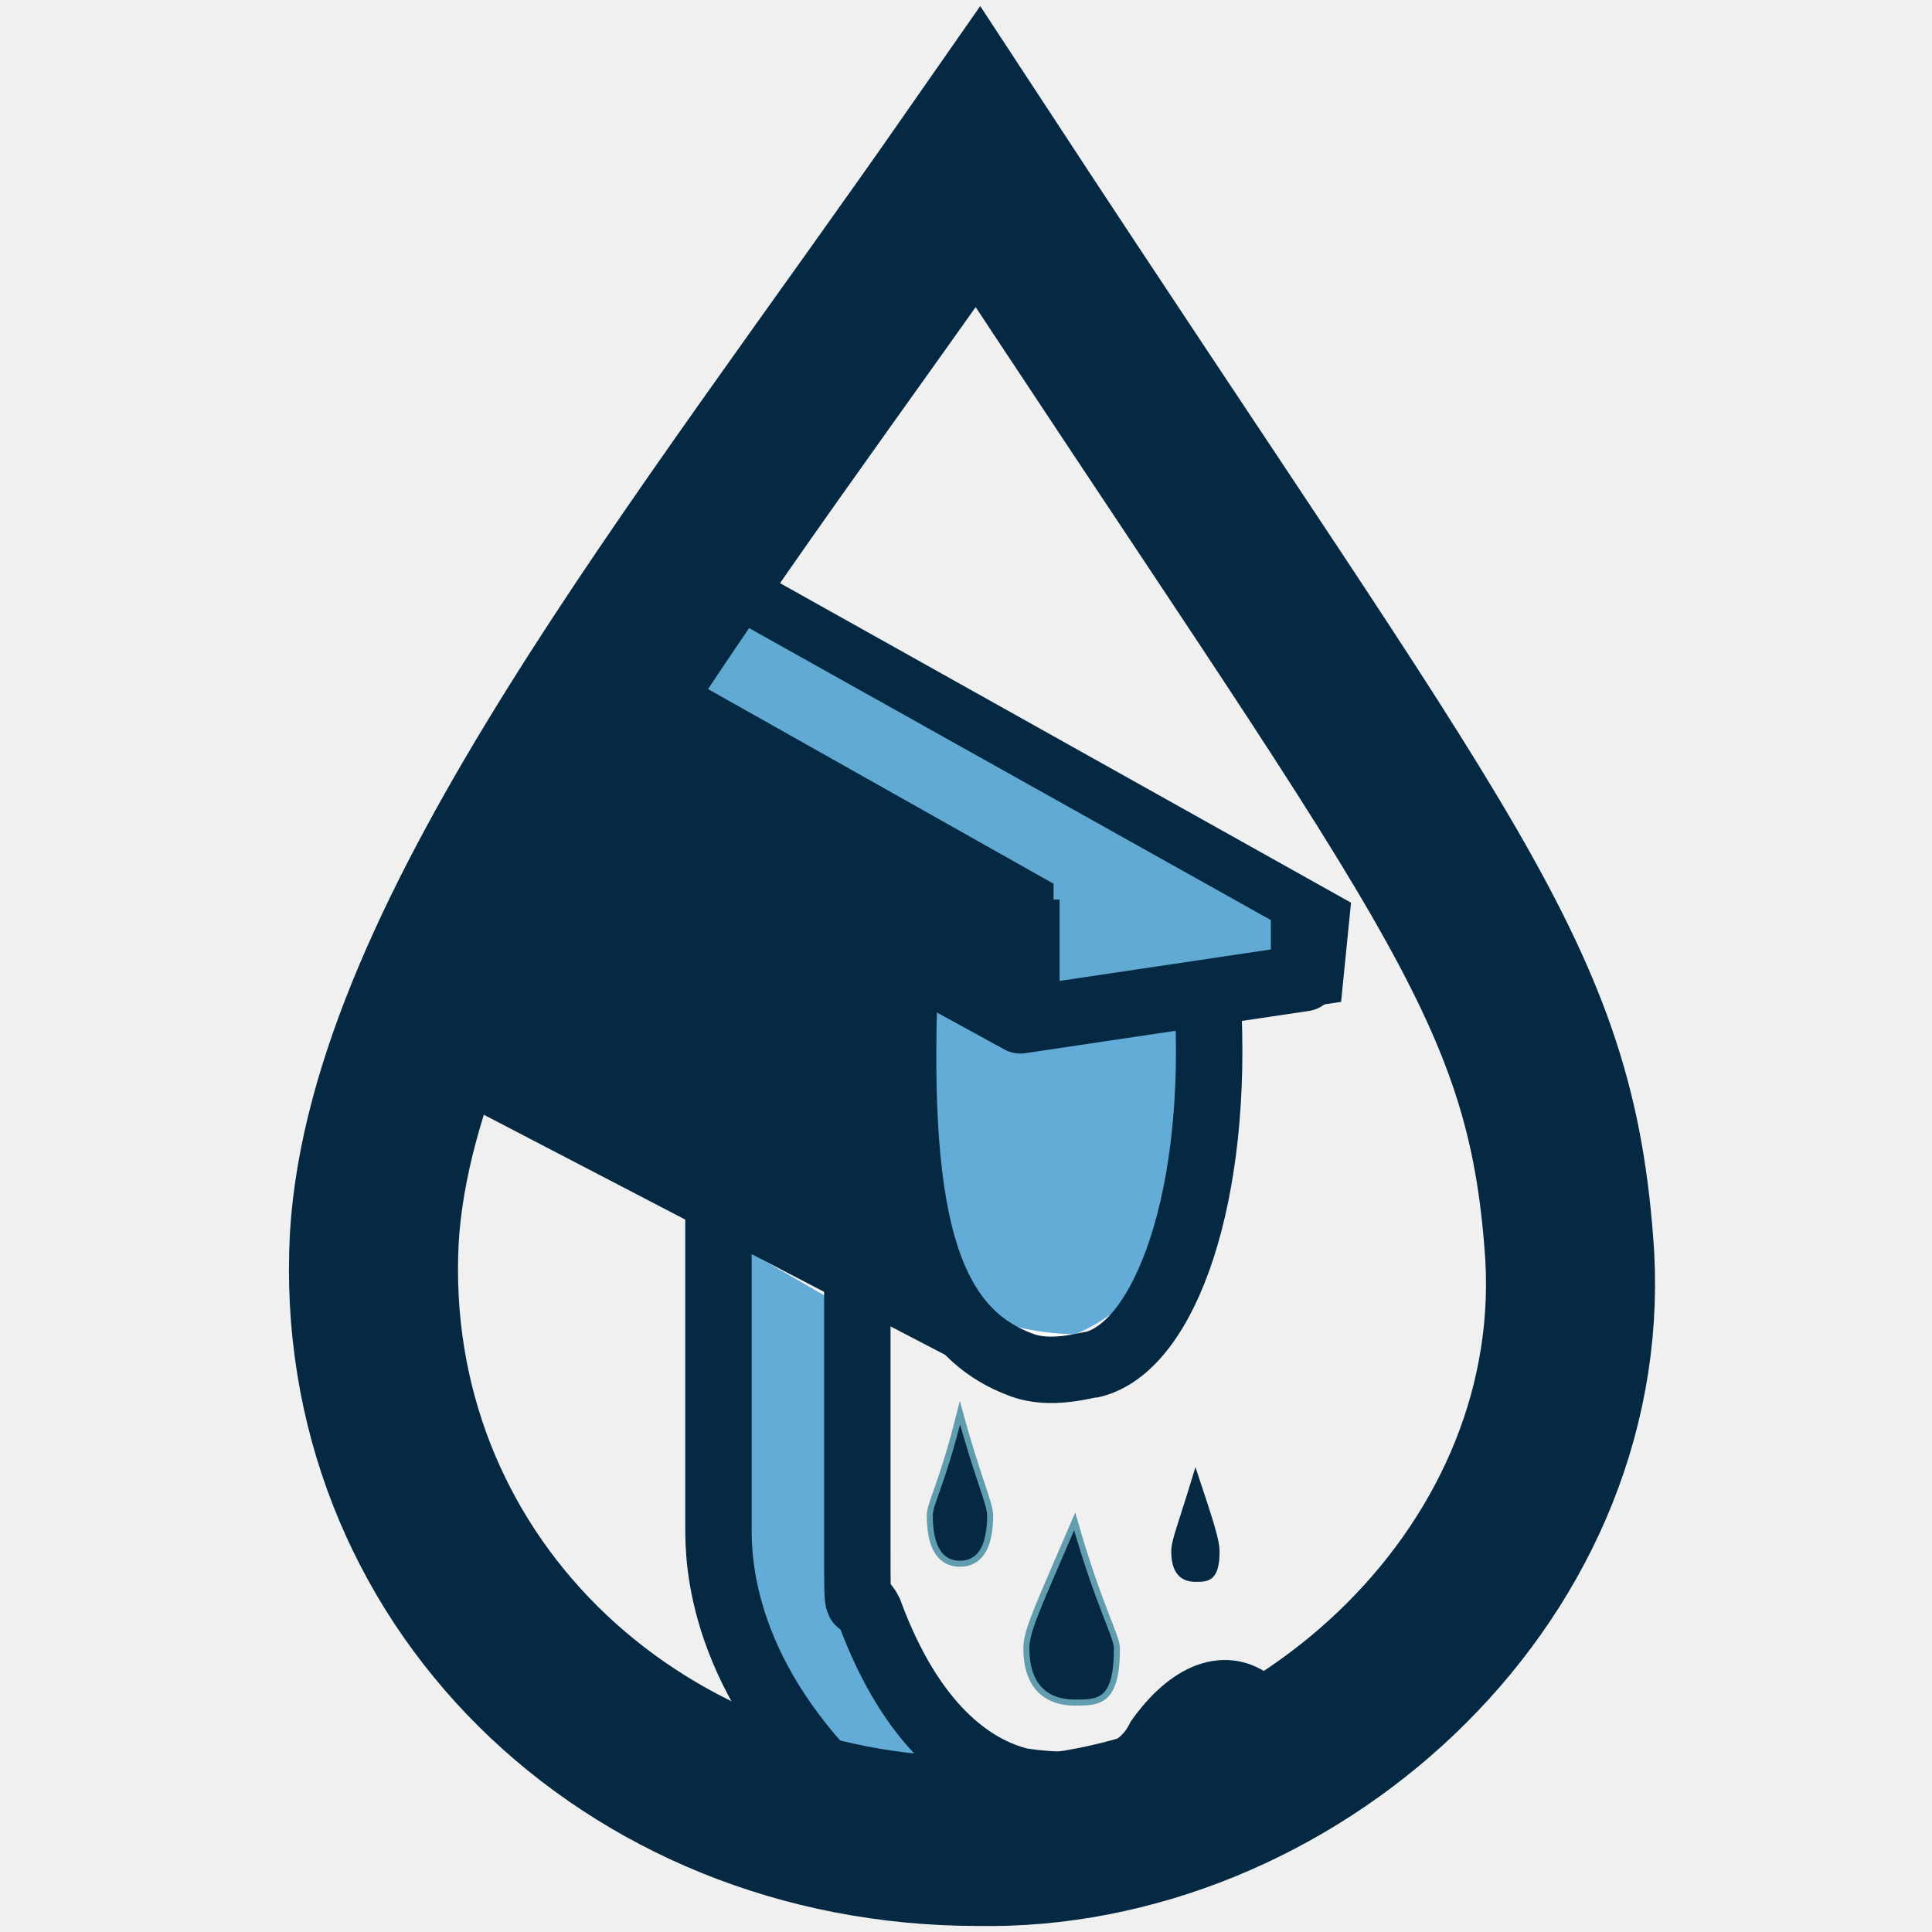
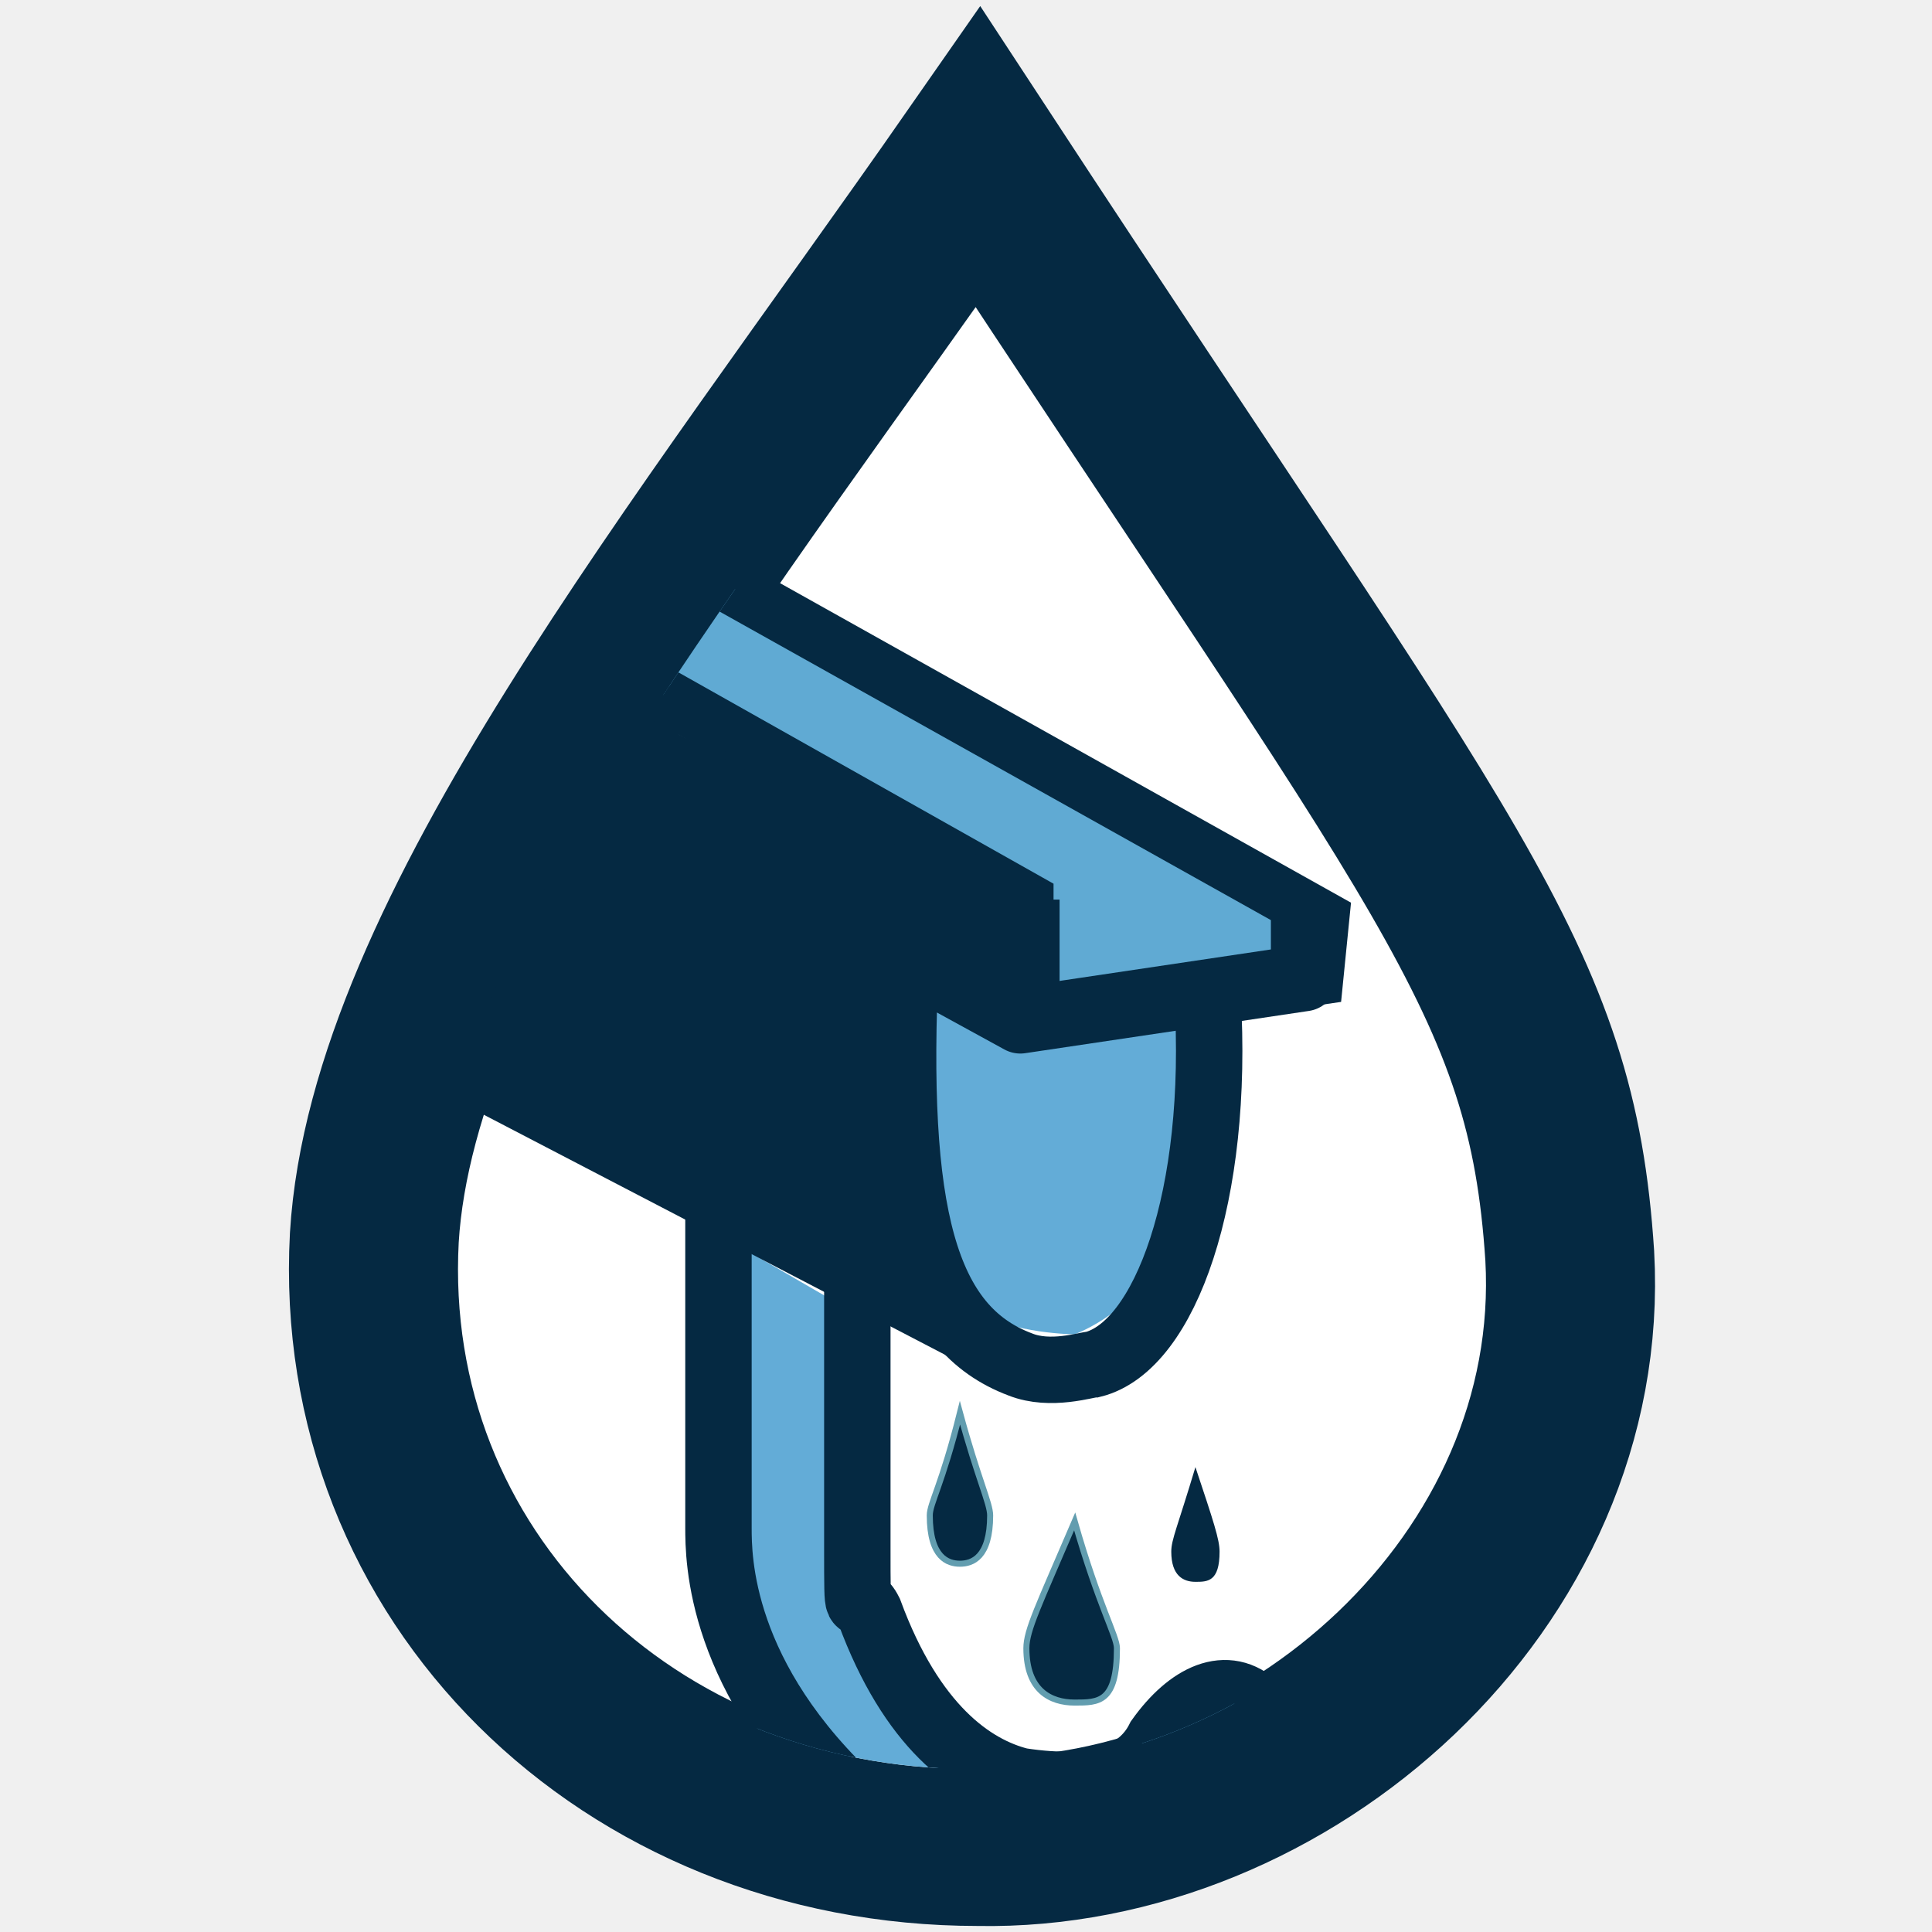
<svg xmlns="http://www.w3.org/2000/svg" version="1.1" viewBox="0 0 32 32">
  <defs>
    <style>
      .st0 {
-         fill: red;
-       }
- 
-       .st0, .st1 {
-         display: none;
-       }
- 
-       .st2 {
        stroke-linecap: round;
        stroke-width: .7px;
      }

-       .st2, .st3, .st4, .st5, .st6, .st7, .st8 {
+       .st0, .st1, .st2, .st3, .st4, .st5 {
        fill: none;
      }

-       .st2, .st3, .st4, .st6, .st7, .st8, .st9 {
+       .st0, .st1, .st2, .st4, .st5, .st6, .st7 {
        stroke: #052942;
      }

-       .st2, .st4, .st6, .st8 {
+       .st0, .st2, .st4, .st5 {
        stroke-linejoin: round;
      }

-       .st3, .st4 {
+       .st1, .st2 {
        stroke-width: 1.1px;
      }

-       .st3, .st7, .st10, .st9 {
+       .st1, .st8, .st6, .st7 {
        stroke-miterlimit: 10;
      }

-       .st11 {
+       .st9, .st7 {
        fill: #fff;
      }

+       .st4 {
+         stroke-width: .3px;
+       }
+ 
+       .st5 {
+         stroke-width: .5px;
+       }
+ 
+       .st8 {
+         stroke: #629daf;
+         stroke-width: .1px;
+       }
+ 
+       .st8, .st10 {
+         fill: #052942;
+       }
+ 
      .st6 {
-         stroke-width: .3px;
+         fill: #60aad3;
+         stroke-width: .9px;
      }

      .st7 {
        stroke-width: 2.8px;
      }

-       .st8 {
-         stroke-width: .5px;
-       }
- 
-       .st10 {
-         stroke: #629daf;
-         stroke-width: .1px;
-       }
- 
-       .st10, .st12 {
-         fill: #052942;
-       }
- 
-       .st9 {
-         fill: #60aad3;
-         stroke-width: .9px;
-       }
- 
-       .st13 {
+       .st11 {
        fill: #63acd7;
      }

-       .st14 {
+       .st12 {
        clip-path: url(#clippath);
      }
    </style>
    <clipPath id="clippath">
-       <path class="st5" d="M26,20.8c.3,5.4-4.7,9.8-9.8,9.7-5.8,0-10.3-4.4-10-10,.3-5,5.4-11.3,10-17.9,7.8,11.9,9.5,13.6,9.8,18.2Z" />
+       <path class="st3" d="M25,20.5c.3,4.9-4.2,8.9-8.9,8.8-5.2,0-9.3-4-9-9,.3-4.5,4.9-10.2,9-16.1,7,10.7,8.5,12.2,8.9,16.4Z" />
    </clipPath>
  </defs>
+   <g id="Layer_3">
+     <path class="st7" d="M26,20.8c.3,5.4-4.7,9.8-9.8,9.7-5.8,0-10.3-4.4-10-10,.3-5,5.4-11.3,10-17.9,7.8,11.9,9.5,13.6,9.8,18.2Z" />
+   </g>
  <g id="Layer_1">
-     <g id="Layer_2" class="st1">
-       <rect class="st11" x="-1.9" y="-2.2" width="36.5" height="36.9" />
-       <rect class="st0" x="-1.9" y="-2.2" width="36.5" height="36.9" />
-     </g>
    <g id="INSIDE_DROPLET">
-       <g class="st14">
+       <g class="st12">
        <g>
-           <polygon class="st9" points="9.9 10.9 17 14.9 17 16.9 21.8 16.2 21.9 15.2 11 9.1 9.9 10.9" />
-           <path class="st12" d="M15,21.1l-8.4-4.3c-.1-.2,1.7-3.7,2.1-3.8s.3,0,.4,0l5.5,3.2c-.1,1.7-.2,3.4.4,5h0Z" />
-           <path class="st11" d="M12.9,20.8c.1.2,0,2.2.2,2.7l.4-1.9.4-.3c-.2,2.7-.8,4.9,1,7.2,1.7,2.3,2.2,1.9,3.8,1.1s1.2-1.3,1.6-1.2c.8.4,1.2,3.4.7,3.8l-1.5.4c0-2-2.5-1.5-4-2.4-3.6-2.1-3.5-6.2-3.2-9.8.1,0,.7.3.7.3h-.1Z" />
-           <path class="st11" d="M19.5,16.9c.1,1.4-.3,5.9-2.6,5.2s-1.6-4-1.5-5.6c1.3,1.3,2.5.5,4.2.3Z" />
-           <path class="st12" d="M16.5,16.3l-7.4-3.9.5-1.1h.2c.8.7,6.5,3.3,6.7,3.8s0,.9,0,1.3h0Z" />
-           <path class="st13" d="M11.9,20.3v6.7c-.1,0,.5,1.9,1.7,3,1.2,1,2.7,1.4,2.7,1.4l1.3.2s.9.1.9.7v1.7l1.4-.8v-2.1c.1,0,.1-.3,0-.9-.2-.4-.4-.5-1.1-.3-1.6.7-2.2.3-2.8-.2-.8-.7-2.1-2-2.1-3.2v-4.9l-1.9-1.1-.2-.2Z" />
-           <path class="st13" d="M15.1,15.8v3.6s.3,1.9,1,2.3,1.7.4,1.7.4c0,0,1.1-.4,1.4-1.4s.4-1.6.4-2.3v-2.3l-2.2.3-2.5-.8h.1Z" />
-           <path class="st10" d="M15.4,25.1c0-.2.2-.5.5-1.7.3,1.1.5,1.5.5,1.7,0,.7-.3.8-.5.8s-.5-.1-.5-.8Z" />
-           <path class="st12" d="M19.4,25.7c0-.2.1-.4.4-1.4.3.9.4,1.2.4,1.4,0,.5-.2.5-.4.5s-.4-.1-.4-.5Z" />
-           <path class="st10" d="M17,27.3c0-.3.2-.7.8-2.1.4,1.4.7,1.9.7,2.1,0,.9-.3.9-.7.9s-.8-.2-.8-.9Z" />
-           <path class="st13" d="M18.5,29.7c.3,0,2.1-1.4,2.6-.3.3.7.3.2.3.2,0,0-.3-1-.8-1.3s-.7-.2-1.1,0-1.2,1.4-1.2,1.4h.1Z" />
-           <polyline class="st4" points="8.5 12.3 16.9 16.9 21.6 16.2 21.6 15.2" />
-           <line class="st8" x1="9.9" y1="11" x2="17.2" y2="15" />
-           <path class="st6" d="M22,15.1" />
-           <path class="st6" d="M14.7,11" />
-           <path class="st6" d="M14.7,11" />
-           <path class="st6" d="M7.3,6.8" />
-           <path class="st6" d="M16.5,16.1" />
-           <path class="st6" d="M9.2,12" />
-           <path class="st6" d="M16.4,15.6" />
-           <path class="st6" d="M9.1,11.4" />
-           <path class="st6" d="M22,15.1" />
-           <path class="st6" d="M14.7,11" />
-           <path class="st6" d="M14.7,11" />
-           <path class="st6" d="M7.2,6.7" />
-           <line class="st3" x1="17" y1="14.9" x2="17" y2="17" />
-           <path class="st3" d="M15,15.9c-.2,4.2.3,6.1,1.9,6.7.5.2,1.1,0,1.2,0,1.2-.3,2.1-2.8,1.9-6.1" />
-           <path class="st3" d="M14.2,21.1v4.5c0,1.4,0,.7.2,1.1.7,1.9,1.7,2.6,2.5,2.8,1.3.2,2-.1,2.3-.7,1-1.4,2.5-1.2,2.4,3.6" />
-           <path class="st3" d="M11.9,19.8v5.5c0,.5,0,2.5,2.3,4.6,1,.9,2.1,1.3,2.7,1.4s.5.1.8.1c1.1,0,1.4.1,1.4.9v1.5" />
-           <line class="st3" x1="6.2" y1="16.9" x2="16" y2="22" />
-           <path class="st2" d="M22.5,29.7c1.3-1.1,1.9-1.4,2.7-3.1.9-1.5,1-3.1,1-3.7" />
+           <polygon class="st6" points="9.9 10.9 17 14.9 17 16.9 21.8 16.2 21.9 15.2 11 9.1 9.9 10.9" />
+           <path class="st10" d="M15,21.1l-8.4-4.3c-.1-.2,1.7-3.7,2.1-3.8s.3,0,.4,0l5.5,3.2c-.1,1.7-.2,3.4.4,5h0Z" />
+           <path class="st9" d="M12.9,20.8c.1.2,0,2.2.2,2.7l.4-1.9.4-.3c-.2,2.7-.8,4.9,1,7.2,1.7,2.3,2.2,1.9,3.8,1.1s1.2-1.3,1.6-1.2c.8.4,1.2,3.4.7,3.8l-1.5.4c0-2-2.5-1.5-4-2.4-3.6-2.1-3.5-6.2-3.2-9.8.1,0,.7.3.7.3h-.1Z" />
+           <path class="st9" d="M19.5,16.9c.1,1.4-.3,5.9-2.6,5.2s-1.6-4-1.5-5.6c1.3,1.3,2.5.5,4.2.3Z" />
+           <path class="st10" d="M16.5,16.3l-7.4-3.9.5-1.1h.2c.8.7,6.5,3.3,6.7,3.8s0,.9,0,1.3h0Z" />
+           <path class="st11" d="M11.9,20.3v6.7c-.1,0,.5,1.9,1.7,3,1.2,1,2.7,1.4,2.7,1.4l1.3.2s.9.1.9.7v1.7l1.4-.8v-2.1c.1,0,.1-.3,0-.9-.2-.4-.4-.5-1.1-.3-1.6.7-2.2.3-2.8-.2-.8-.7-2.1-2-2.1-3.2v-4.9l-1.9-1.1-.2-.2Z" />
+           <path class="st11" d="M15.1,15.8v3.6s.3,1.9,1,2.3,1.7.4,1.7.4c0,0,1.1-.4,1.4-1.4s.4-1.6.4-2.3v-2.3l-2.2.3-2.5-.8h.1Z" />
+           <path class="st8" d="M15.4,25.1c0-.2.2-.5.5-1.7.3,1.1.5,1.5.5,1.7,0,.7-.3.8-.5.8s-.5-.1-.5-.8Z" />
+           <path class="st10" d="M19.4,25.7c0-.2.1-.4.4-1.4.3.9.4,1.2.4,1.4,0,.5-.2.5-.4.5s-.4-.1-.4-.5Z" />
+           <path class="st8" d="M17,27.3c0-.3.2-.7.8-2.1.4,1.4.7,1.9.7,2.1,0,.9-.3.9-.7.9s-.8-.2-.8-.9Z" />
+           <path class="st11" d="M18.5,29.7c.3,0,2.1-1.4,2.6-.3.3.7.3.2.3.2,0,0-.3-1-.8-1.3s-.7-.2-1.1,0-1.2,1.4-1.2,1.4h.1Z" />
+           <polyline class="st2" points="8.5 12.3 16.9 16.9 21.6 16.2 21.6 15.2" />
+           <line class="st5" x1="9.9" y1="11" x2="17.2" y2="15" />
+           <path class="st4" d="M22,15.1" />
+           <path class="st4" d="M14.7,11" />
+           <path class="st4" d="M14.7,11" />
+           <path class="st4" d="M7.3,6.8" />
+           <path class="st4" d="M16.5,16.1" />
+           <path class="st4" d="M9.2,12" />
+           <path class="st4" d="M16.4,15.6" />
+           <path class="st4" d="M9.1,11.4" />
+           <path class="st4" d="M22,15.1" />
+           <path class="st4" d="M14.7,11" />
+           <path class="st4" d="M14.7,11" />
+           <path class="st4" d="M7.2,6.7" />
+           <line class="st1" x1="17" y1="14.9" x2="17" y2="17" />
+           <path class="st1" d="M15,15.9c-.2,4.2.3,6.1,1.9,6.7.5.2,1.1,0,1.2,0,1.2-.3,2.1-2.8,1.9-6.1" />
+           <path class="st1" d="M14.2,21.1v4.5c0,1.4,0,.7.2,1.1.7,1.9,1.7,2.6,2.5,2.8,1.3.2,2-.1,2.3-.7,1-1.4,2.5-1.2,2.4,3.6" />
+           <path class="st1" d="M11.9,19.8v5.5c0,.5,0,2.5,2.3,4.6,1,.9,2.1,1.3,2.7,1.4s.5.1.8.1c1.1,0,1.4.1,1.4.9v1.5" />
+           <line class="st1" x1="6.2" y1="16.9" x2="16" y2="22" />
+           <path class="st0" d="M22.5,29.7c1.3-1.1,1.9-1.4,2.7-3.1.9-1.5,1-3.1,1-3.7" />
        </g>
      </g>
    </g>
  </g>
-   <g id="Layer_3">
-     <path class="st7" d="M26,20.8c.3,5.4-4.7,9.8-9.8,9.7-5.8,0-10.3-4.4-10-10,.3-5,5.4-11.3,10-17.9,7.8,11.9,9.5,13.6,9.8,18.2Z" />
-   </g>
</svg>
